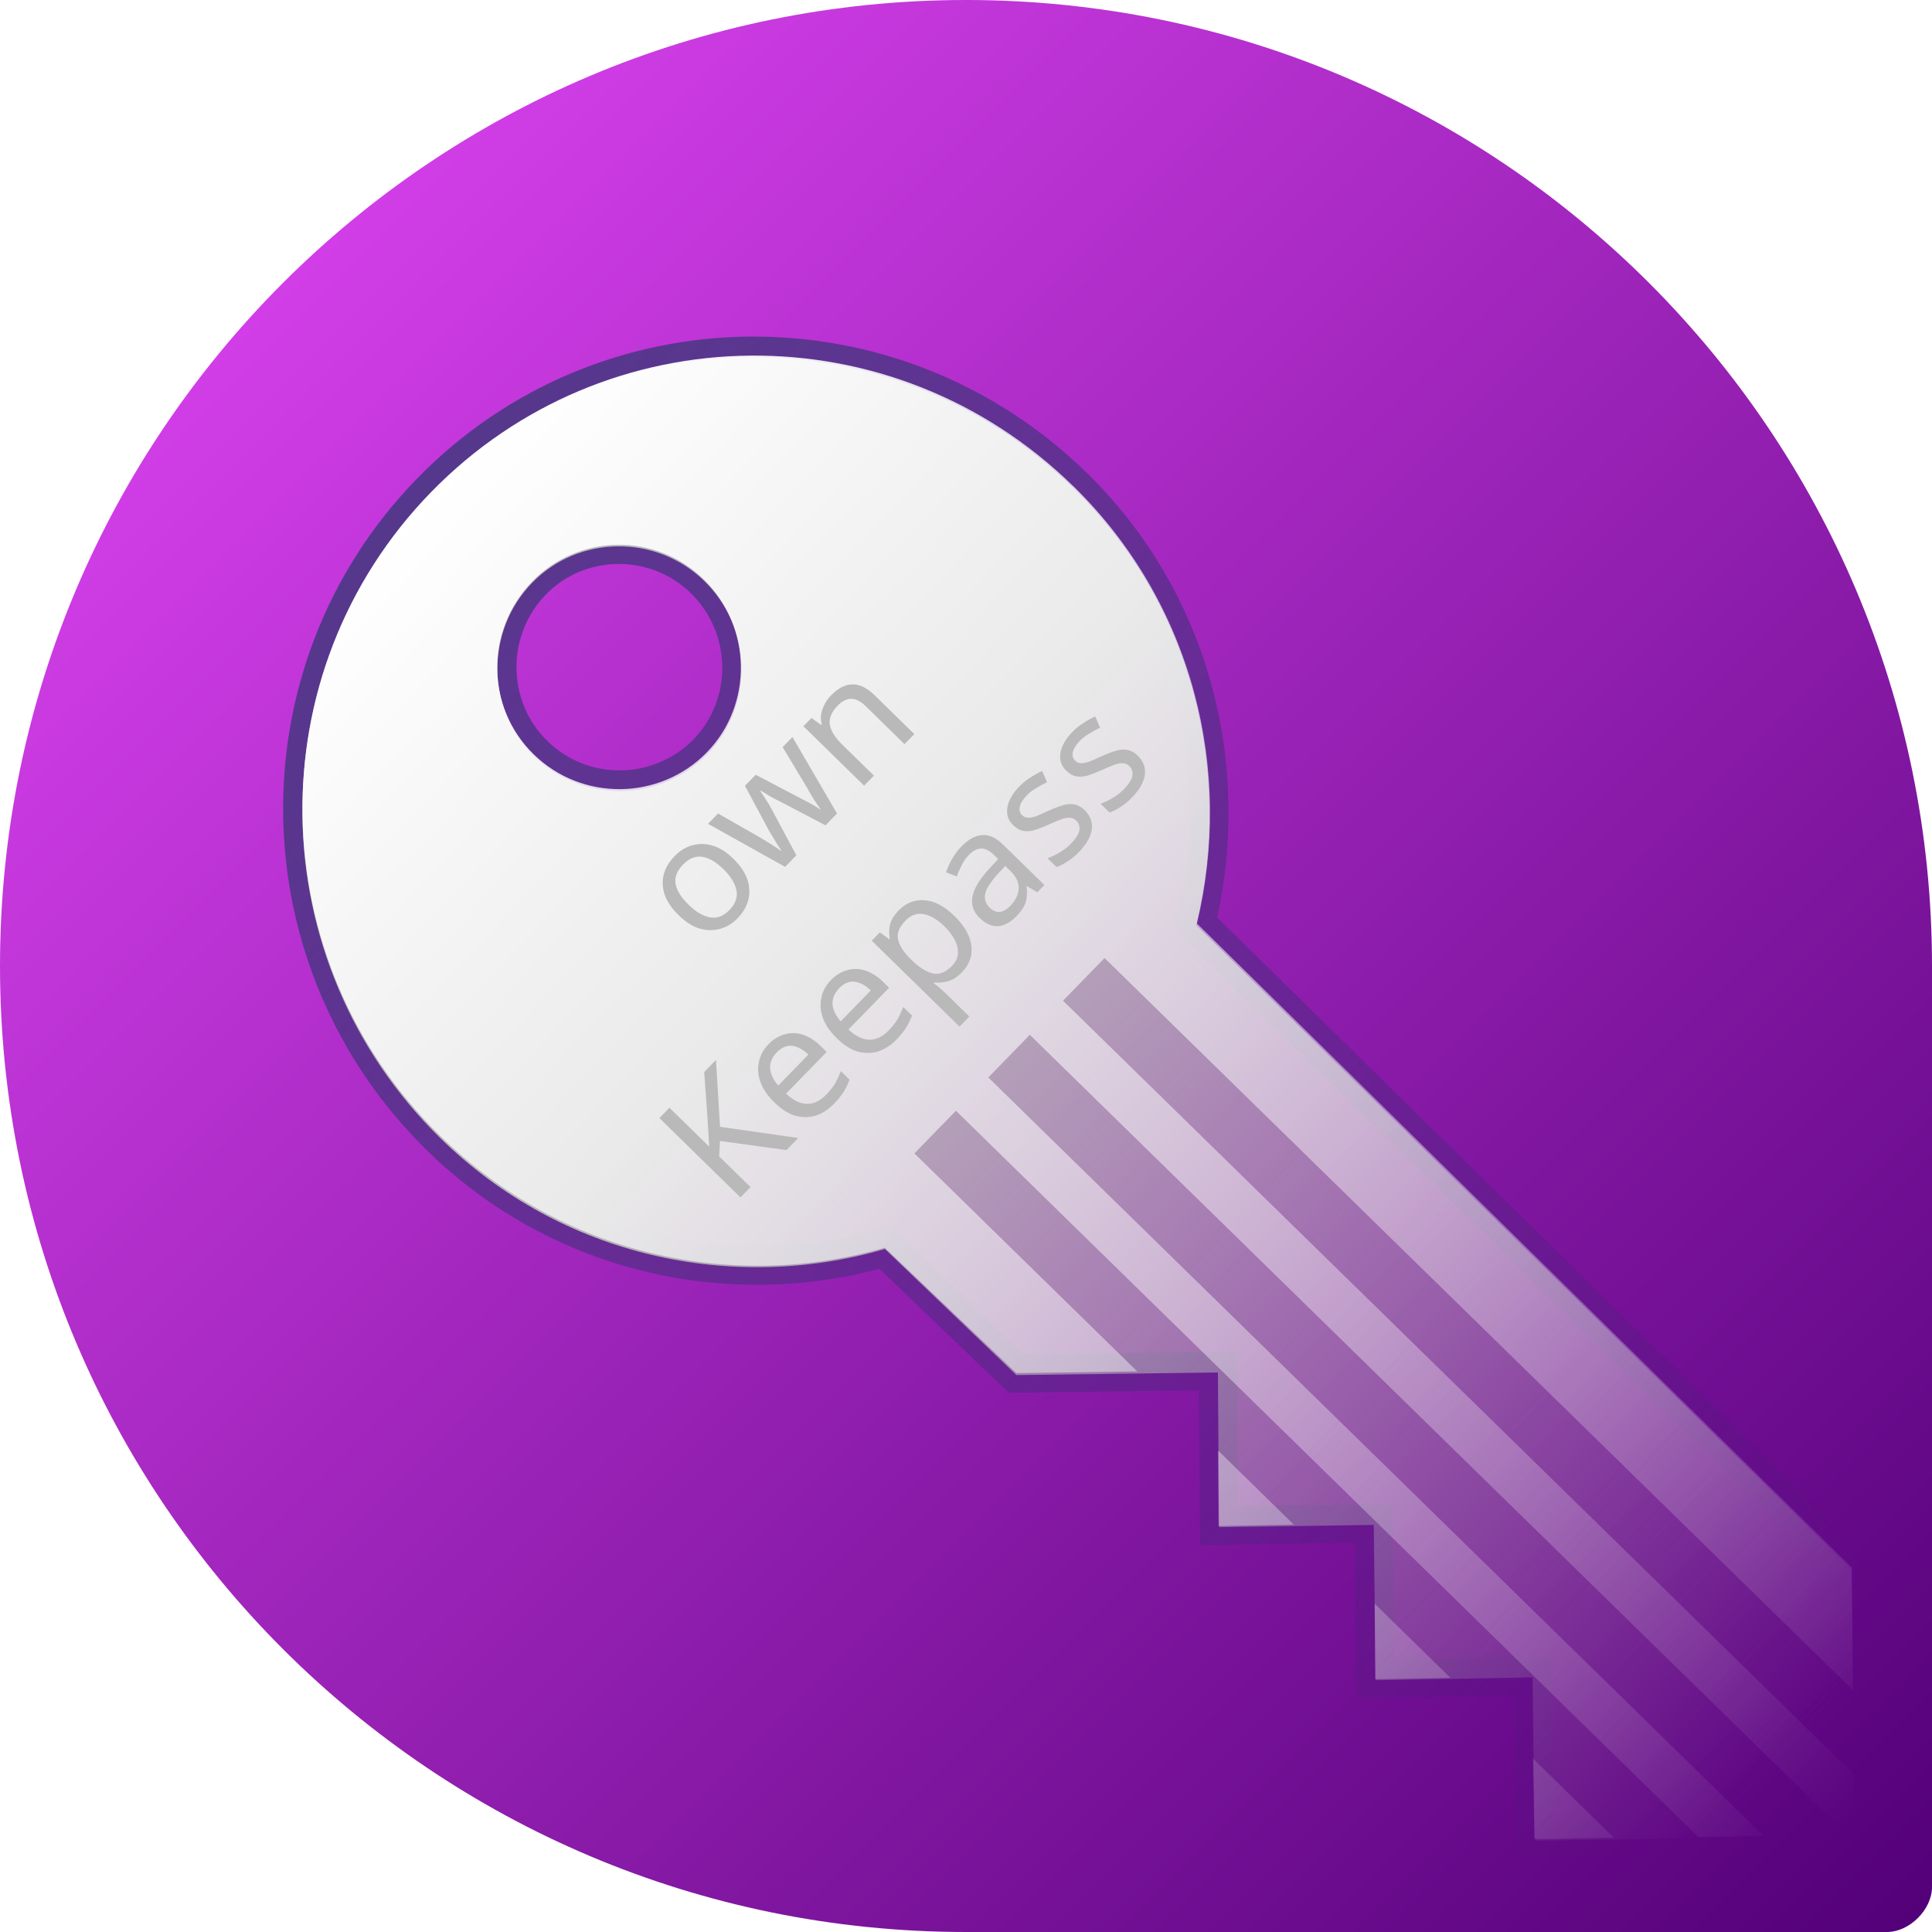
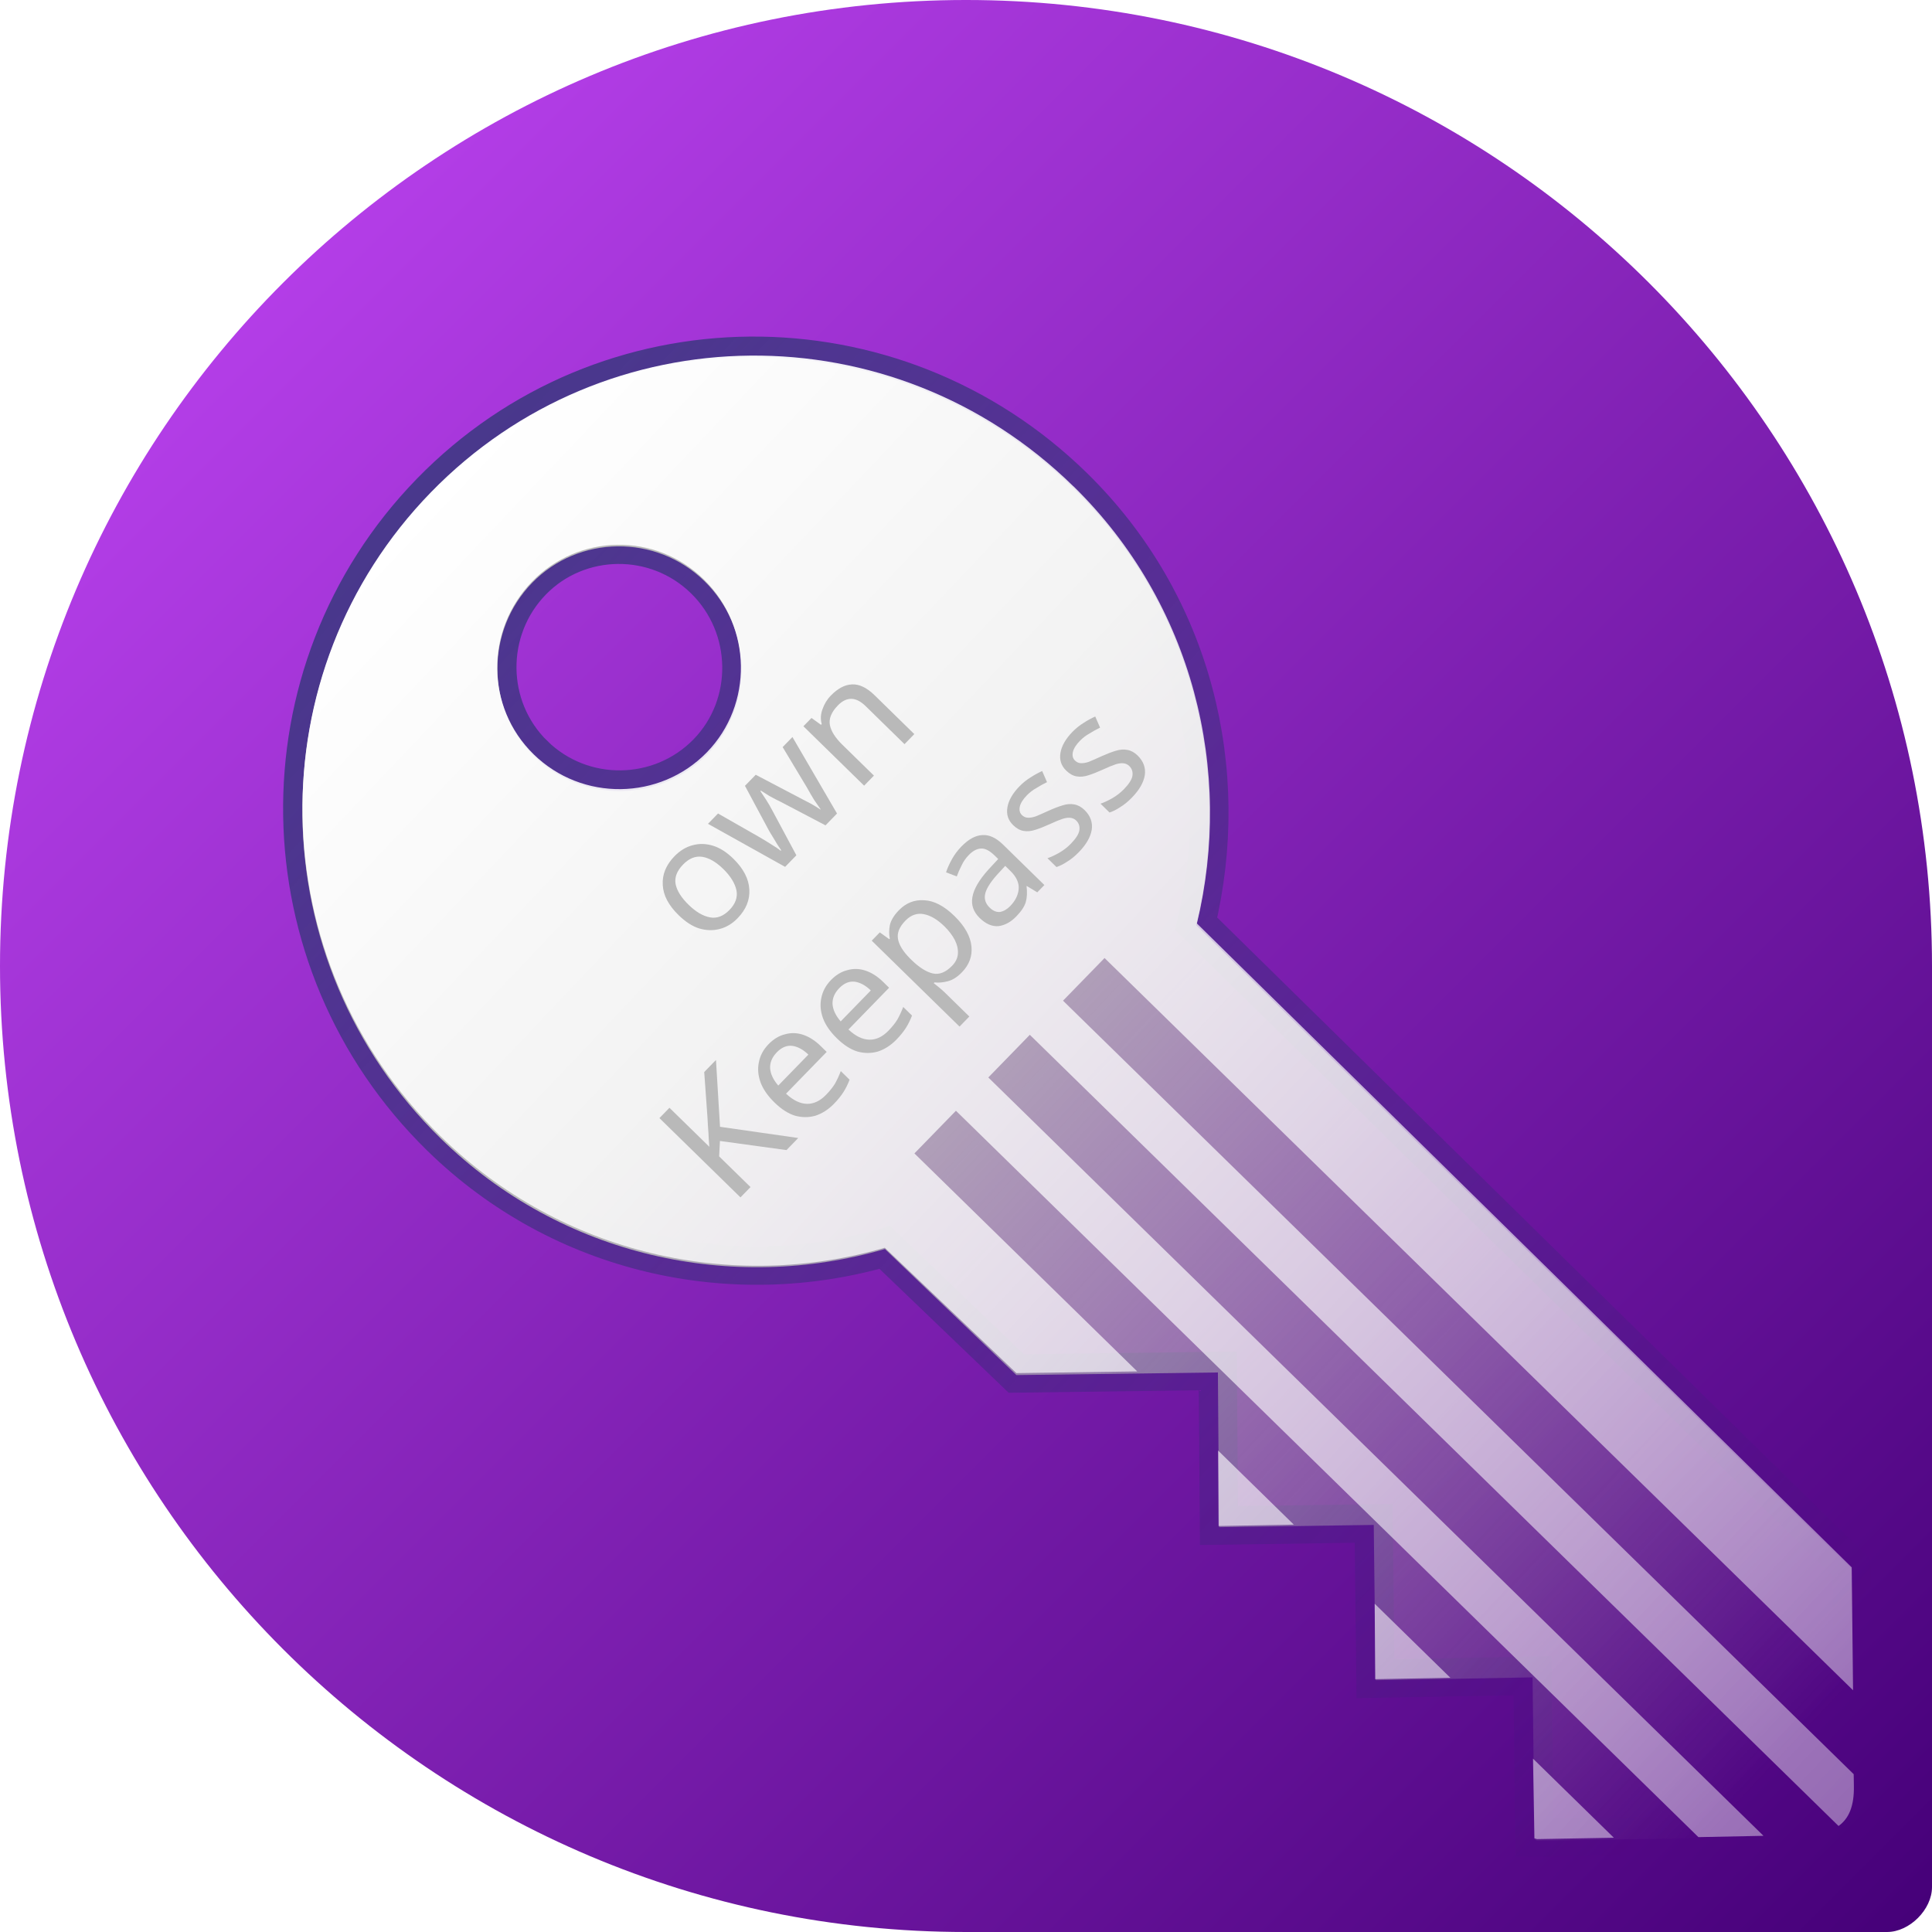
<svg xmlns="http://www.w3.org/2000/svg" xmlns:xlink="http://www.w3.org/1999/xlink" width="86" height="86" id="svg2" version="1.1">
  <defs id="defs4">
    <linearGradient id="linearGradient3791">
      <stop style="stop-color:#00384f;stop-opacity:1;" offset="0" id="stop3793" />
      <stop style="stop-color:#00384f;stop-opacity:0;" offset="1" id="stop3795" />
    </linearGradient>
    <linearGradient id="linearGradient3783">
      <stop style="stop-color:#b9b9b9;stop-opacity:1;" offset="0" id="stop3785" />
      <stop style="stop-color:#b9b9b9;stop-opacity:0;" offset="1" id="stop3787" />
    </linearGradient>
    <linearGradient id="linearGradient3775">
      <stop style="stop-color:#ffffff;stop-opacity:1;" offset="0" id="stop3777" />
-       <stop style="stop-color:#ffffff;stop-opacity:0;" offset="1" id="stop3779" />
+       <stop style="stop-color:#ffffff;stop-opacity:0.408;" offset="1" id="stop3779" />
    </linearGradient>
    <linearGradient id="linearGradient3759">
-       <stop style="stop-color:#e748fa;stop-opacity:1;" offset="0" id="stop3761" />
-       <stop style="stop-color:#520078;stop-opacity:1;" offset="1" id="stop3763" />
+       <stop style="stop-color:#c648fa;stop-opacity:1;" offset="0" id="stop3761" />
+       <stop style="stop-color:#450078;stop-opacity:1;" offset="1" id="stop3763" />
    </linearGradient>
    <linearGradient xlink:href="#linearGradient3759" id="linearGradient3765" x1="86" y1="0" x2="0" y2="86" gradientUnits="userSpaceOnUse" />
    <linearGradient xlink:href="#linearGradient3759" id="linearGradient4487" x1="85" y1="-13" x2="0" y2="72" gradientUnits="userSpaceOnUse" />
    <linearGradient xlink:href="#linearGradient3759" id="linearGradient5742" x1="86" y1="0" x2="0" y2="86" gradientUnits="userSpaceOnUse" gradientTransform="matrix(-1,0,0,1,86,966.3622)" />
    <linearGradient xlink:href="#linearGradient3775" id="linearGradient3781" x1="19.14" y1="988.31" x2="81.783" y2="1047.659" gradientUnits="userSpaceOnUse" />
    <linearGradient xlink:href="#linearGradient3783" id="linearGradient3789" x1="38.262" y1="1006.276" x2="79.314" y2="1044.649" gradientUnits="userSpaceOnUse" />
    <linearGradient xlink:href="#linearGradient3791" id="linearGradient3797" x1="19.02" y1="988.286" x2="77.817" y2="1043.193" gradientUnits="userSpaceOnUse" />
  </defs>
  <g id="layer1" transform="translate(0,-966.3622)">
    <path style="fill:url(#linearGradient5742);fill-opacity:1.0;stroke:none" d="m 0,1009.362 c 0,23.748 19.252,43 43,43 11.513,0 41,0 41,0 1,0 2,-1 2,-2 0,0 0,-29.978 0,-41 0,-23.748 -19.252,-43 -43,-43 -23.748,0 -43,19.252 -43,43 z" id="path5226" />
    <path id="path4890" d="m 68.301,1048.17 -0.086,-7.213 -6.988,0.129 -0.081,-6.914 -6.886,0.099 -0.052,-6.886 -8.971,0.117 -5.85,-5.612 c -6.746,1.964 -14.366,0.371 -19.772,-4.917 -8.035,-7.861 -8.236,-20.7 -0.45,-28.703 7.787,-8.003 20.583,-8.108 28.618,-0.247 5.35,5.234 7.096,12.676 5.461,19.455 l 29.173,28.668 0.097,9.743 c 0.024,1.512 -0.675,2.096 -2.033,2.146 l -13.017,0.126 M 23.771,999.959 c 2.155,2.108 5.627,2.05 7.715,-0.096 2.061,-2.118 2.026,-5.589 -0.13,-7.699 -2.156,-2.109 -5.608,-2.05 -7.669,0.069 -2.088,2.146 -2.071,5.618 0.084,7.727 z" style="fill:none;stroke:url(#linearGradient3797);stroke-width:1.705;stroke-miterlimit:4;stroke-opacity:0.565;stroke-dasharray:none;display:inline;enable-background:new" />
    <path id="path4890-3-7" d="m 68.306,1048.24 -0.086,-7.213 -6.988,0.129 -0.081,-6.914 -6.886,0.099 -0.052,-6.886 -8.971,0.117 -5.85,-5.612 c -6.746,1.964 -14.366,0.371 -19.772,-4.917 -8.035,-7.861 -8.236,-20.7 -0.45,-28.703 7.787,-8.003 20.583,-8.108 28.618,-0.247 5.35,5.234 7.096,12.676 5.461,19.455 l 29.173,28.668 0.097,9.743 c 0.024,1.512 -0.675,2.096 -2.033,2.146 l -12.069,0.193 m -44.642,-48.27 c 2.155,2.108 5.627,2.05 7.715,-0.096 2.061,-2.118 2.026,-5.589 -0.13,-7.699 -2.156,-2.109 -5.608,-2.05 -7.669,0.069 -2.088,2.146 -2.071,5.618 0.084,7.727 z" style="fill:url(#linearGradient3789);fill-opacity:1;display:inline;enable-background:new" />
    <path style="fill:url(#linearGradient3781);fill-opacity:1;display:inline;enable-background:new" d="m 47.776,988.005 c -8.035,-7.861 -20.807,-7.732 -28.594,0.27 -7.787,8.003 -7.6,20.809 0.435,28.67 5.406,5.289 13.023,6.923 19.769,4.958 l 5.857,5.581 5.38,-0.075 -9.919,-9.704 1.848,-1.899 33.05,32.333 2.897,-0.058 -34.506,-33.757 1.848,-1.899 35.999,35.218 c 0.467,-0.334 0.697,-0.894 0.683,-1.778 l -0.009,-0.528 -35.195,-34.431 1.848,-1.899 33.319,32.595 -0.06,-5.47 -29.147,-28.663 c 1.634,-6.779 -0.152,-14.233 -5.502,-19.467 z m -16.446,4.149 c 2.156,2.109 2.198,5.577 0.137,7.695 -2.088,2.146 -5.558,2.198 -7.713,0.09 -2.155,-2.108 -2.15,-5.55 -0.062,-7.696 2.061,-2.118 5.481,-2.199 7.637,-0.09 z m 22.892,38.778 0.022,3.358 3.348,-0.061 -3.37,-3.297 z m 6.97,6.819 0.022,3.357 3.348,-0.061 -3.37,-3.297 z m 7.047,6.894 0.063,3.546 0.113,0.036 3.423,-0.061 -3.6,-3.522 z" id="path4890-3" />
    <text xml:space="preserve" style="font-size:7.068px;font-style:normal;font-variant:normal;font-weight:500;font-stretch:normal;line-height:125%;letter-spacing:0px;word-spacing:0px;fill:#b9b9b9;fill-opacity:1;stroke:none;display:inline;enable-background:new;font-family:Ubuntu;-inkscape-font-specification:Ubuntu Medium" x="-706.491" y="725.897" id="text5019" transform="matrix(0.6973943,-0.7167368,0.7147994,0.6992845,0,0)">
      <tspan id="tspan5021" x="-706.491" y="725.897">    own</tspan>
      <tspan x="-706.491" y="734.732" id="tspan5065">Keepass</tspan>
    </text>
  </g>
</svg>
